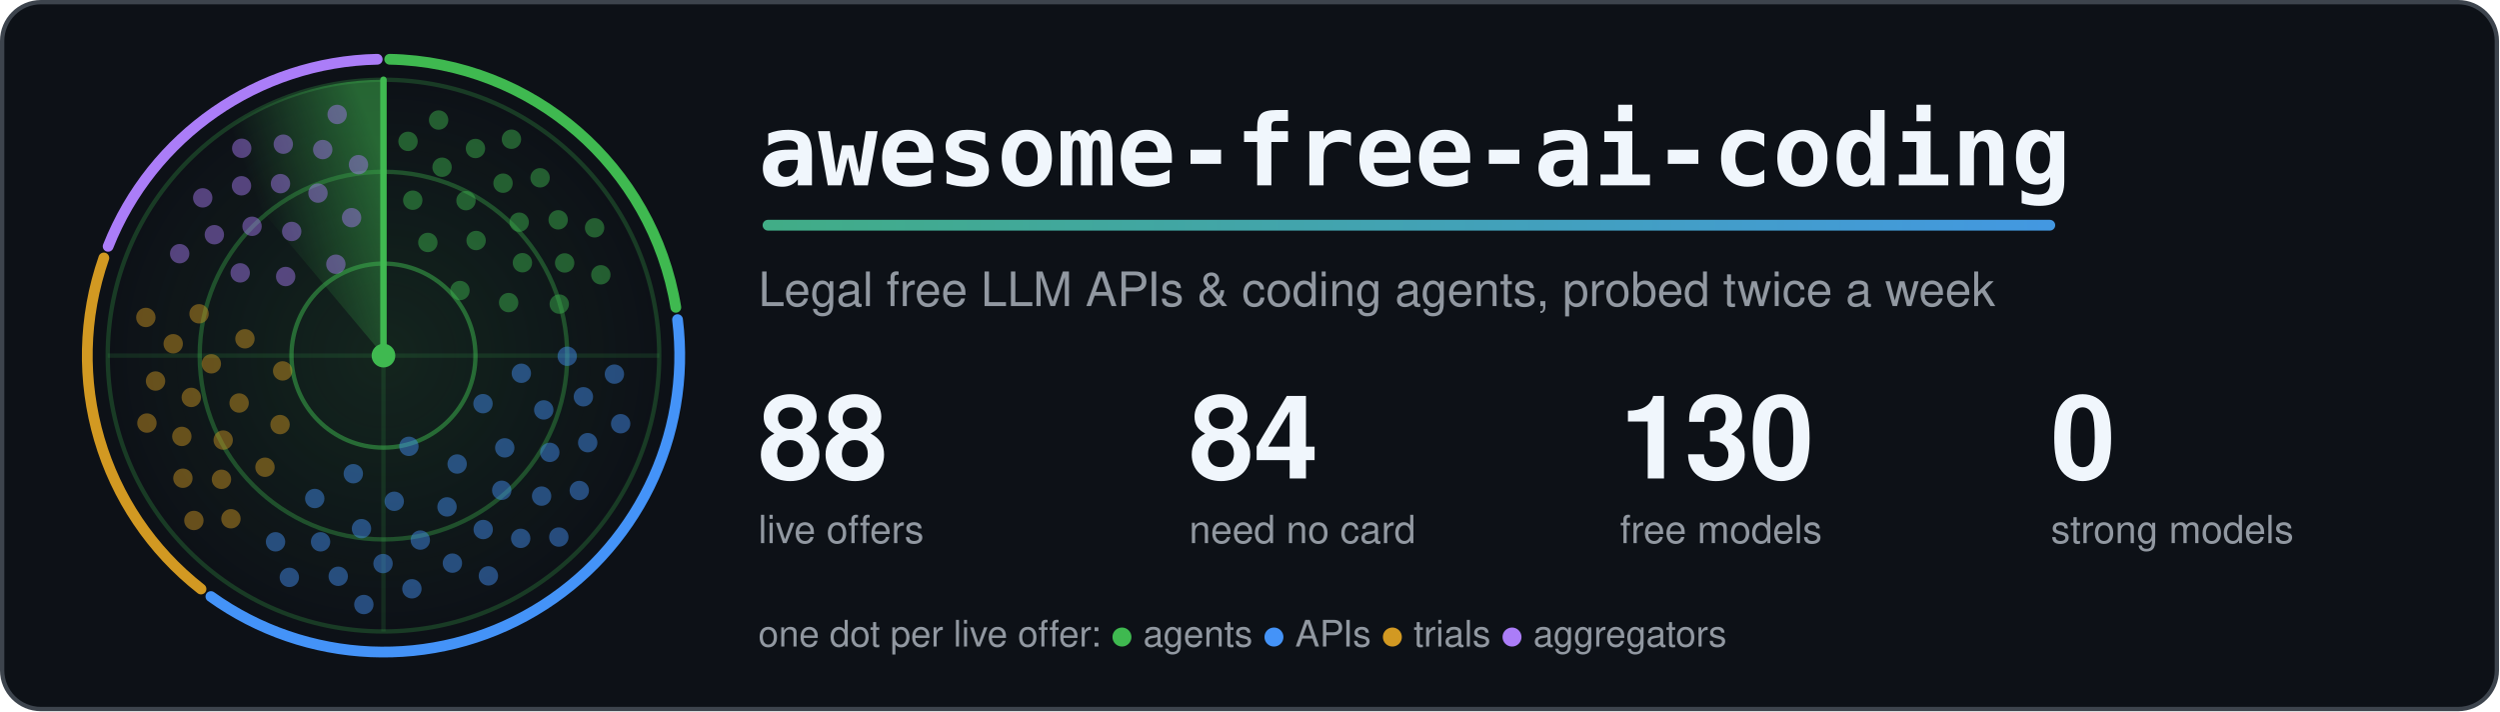
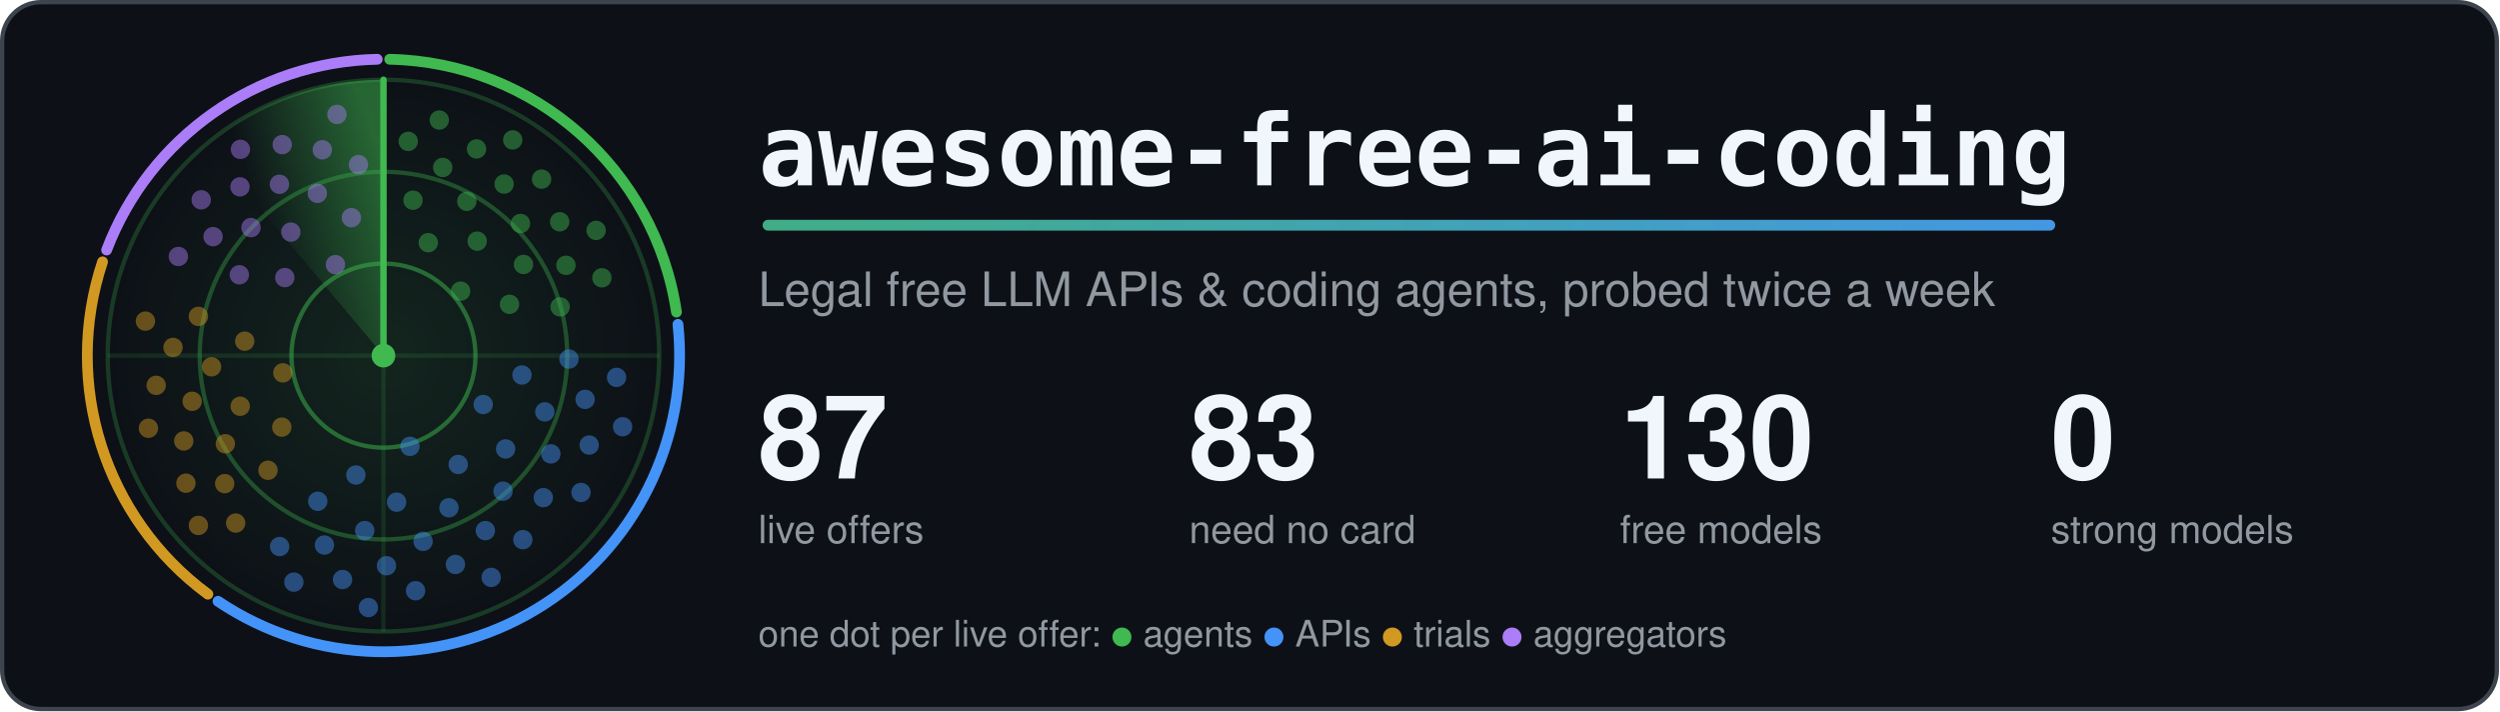
<svg xmlns="http://www.w3.org/2000/svg" width="1160" height="330" viewBox="0 0 1160 330" role="img" aria-labelledby="title">
  <style>.card{fill:#0d1117;stroke:#3d444d}.t{fill:#f0f6fc}.m{fill:#9198a1}.ring{stroke:#3fb950}.hub{fill:#3fb950}.beam{stroke:#3fb950}.s0,.s1,.g0,.g1{stop-color:#3fb950}.a0{stop-color:#3fb950}.a1{stop-color:#4493f8}.dot.agents,.key.agents{fill:#3fb950}.rim.agents{stroke:#3fb950}.dot.apis,.key.apis{fill:#4493f8}.rim.apis{stroke:#4493f8}.dot.trials,.key.trials{fill:#d29922}.rim.trials{stroke:#d29922}.dot.aggregators,.key.aggregators{fill:#ab7df8}.rim.aggregators{stroke:#ab7df8}.rim{fill:none}.s0{stop-opacity:.5}.s1,.g1{stop-opacity:0}.g0{stop-opacity:.12}.dot{opacity:.45;animation:ping 6s linear infinite}@keyframes ping{0%,4%{opacity:1}55%,100%{opacity:.45}}.turning{animation:turn 6s linear infinite}@keyframes turn{to{transform:rotate(360deg)}}@media (prefers-reduced-motion: reduce) {.dot { animation: none; opacity: 1 } .turning { animation: none }}</style>
  <defs>
    <linearGradient id="accent" gradientUnits="userSpaceOnUse" x1="0" y1="0" x2="1100" y2="0">
      <stop class="a0" offset="0" />
      <stop class="a1" offset="1" />
    </linearGradient>
  </defs>
  <rect class="card" x="1" y="1" width="1158" height="328" rx="18" stroke-width="2" />
  <defs>
    <radialGradient id="glow">
      <stop class="g0" offset="0" />
      <stop class="g1" offset="1" />
    </radialGradient>
  </defs>
  <circle cx="178.0" cy="165.0" r="128.0" fill="url(#glow)" />
  <circle class="ring" cx="178.0" cy="165.0" r="42.7" fill="none" stroke-width="2" stroke-opacity=".5" />
  <circle class="ring" cx="178.0" cy="165.0" r="85.3" fill="none" stroke-width="2" stroke-opacity=".35" />
  <circle class="ring" cx="178.0" cy="165.0" r="128.0" fill="none" stroke-width="2" stroke-opacity=".25" />
  <path class="ring" d="M50.0 165.0H306.0M178.0 37.0V293.0" stroke-width="2" stroke-opacity=".15" />
-   <path class="rim agents" d="M180.9 27.5A137.5 137.5 0 0 1 313.7 142.6" stroke-width="5" stroke-linecap="round" />
-   <path class="rim apis" d="M314.5 148.3A137.5 137.5 0 0 1 97.9 276.8" stroke-width="5" stroke-linecap="round" />
-   <path class="rim trials" d="M93.3 273.3A137.5 137.5 0 0 1 48.2 119.7" stroke-width="5" stroke-linecap="round" />
-   <path class="rim aggregators" d="M50.2 114.3A137.5 137.5 0 0 1 175.1 27.5" stroke-width="5" stroke-linecap="round" />
+   <path class="rim agents" d="M180.9 27.5A137.5 137.5 0 0 1 314.0 144.8" stroke-width="5" stroke-linecap="round" />
+   <path class="rim apis" d="M314.7 150.5A137.5 137.5 0 0 1 101.2 279.0" stroke-width="5" stroke-linecap="round" />
+   <path class="rim trials" d="M96.5 275.7A137.5 137.5 0 0 1 47.6 121.5" stroke-width="5" stroke-linecap="round" />
+   <path class="rim aggregators" d="M49.5 116.0A137.5 137.5 0 0 1 175.1 27.5" stroke-width="5" stroke-linecap="round" />
  <defs>
    <linearGradient id="sweep" gradientUnits="userSpaceOnUse" x1="178.0" y1="75.4" x2="120.4" y2="96.4">
      <stop class="s0" offset="0" />
      <stop class="s1" offset="1" />
    </linearGradient>
  </defs>
  <g class="turning" style="transform-origin:178.0px 165.0px">
    <path fill="url(#sweep)" d="M178.0 165.0L95.7 66.9A128.0 128.0 0 0 1 178.0 37.0Z" />
    <line class="beam" x1="178.0" y1="165.0" x2="178.0" y2="37.0" stroke-width="3" stroke-linecap="round" />
  </g>
-   <circle class="dot agents" cx="213.5" cy="134.8" r="4.5" style="animation-delay:0.83s" />
-   <circle class="dot agents" cx="198.6" cy="112.5" r="4.5" style="animation-delay:0.36s" />
-   <circle class="dot agents" cx="236.1" cy="140.4" r="4.5" style="animation-delay:1.12s" />
-   <circle class="dot agents" cx="221.0" cy="111.6" r="4.5" style="animation-delay:0.65s" />
-   <circle class="dot agents" cx="191.6" cy="92.9" r="4.5" style="animation-delay:0.18s" />
-   <circle class="dot agents" cx="242.5" cy="121.9" r="4.5" style="animation-delay:0.94s" />
-   <circle class="dot agents" cx="216.3" cy="93.1" r="4.5" style="animation-delay:0.47s" />
-   <circle class="dot agents" cx="259.6" cy="141.1" r="4.5" style="animation-delay:1.23s" />
-   <circle class="dot agents" cx="241.0" cy="103.1" r="4.5" style="animation-delay:0.76s" />
-   <circle class="dot agents" cx="205.2" cy="77.6" r="4.5" style="animation-delay:0.29s" />
-   <circle class="dot agents" cx="262.1" cy="122.0" r="4.5" style="animation-delay:1.05s" />
-   <circle class="dot agents" cx="233.5" cy="85.0" r="4.5" style="animation-delay:0.58s" />
-   <circle class="dot agents" cx="189.4" cy="65.6" r="4.5" style="animation-delay:0.11s" />
-   <circle class="dot agents" cx="259.1" cy="102.0" r="4.5" style="animation-delay:0.87s" />
-   <circle class="dot agents" cx="220.7" cy="68.9" r="4.5" style="animation-delay:0.40s" />
-   <circle class="dot agents" cx="278.9" cy="127.5" r="4.5" style="animation-delay:1.16s" />
-   <circle class="dot agents" cx="250.7" cy="82.5" r="4.5" style="animation-delay:0.69s" />
-   <circle class="dot agents" cx="203.6" cy="55.7" r="4.5" style="animation-delay:0.22s" />
-   <circle class="dot agents" cx="276.0" cy="105.7" r="4.5" style="animation-delay:0.98s" />
-   <circle class="dot agents" cx="237.4" cy="64.6" r="4.5" style="animation-delay:0.51s" />
-   <circle class="dot apis" cx="189.8" cy="207.1" r="4.5" style="animation-delay:2.74s" />
-   <circle class="dot apis" cx="224.2" cy="187.3" r="4.5" style="animation-delay:1.93s" />
-   <circle class="dot apis" cx="164.0" cy="219.8" r="4.5" style="animation-delay:3.24s" />
-   <circle class="dot apis" cx="212.2" cy="215.3" r="4.5" style="animation-delay:2.43s" />
-   <circle class="dot apis" cx="242.0" cy="173.2" r="4.5" style="animation-delay:1.62s" />
-   <circle class="dot apis" cx="183.0" cy="232.6" r="4.5" style="animation-delay:2.93s" />
-   <circle class="dot apis" cx="234.3" cy="207.8" r="4.5" style="animation-delay:2.12s" />
-   <circle class="dot apis" cx="146.1" cy="231.3" r="4.5" style="animation-delay:3.43s" />
-   <circle class="dot apis" cx="207.5" cy="235.2" r="4.5" style="animation-delay:2.62s" />
-   <circle class="dot apis" cx="252.4" cy="190.2" r="4.5" style="animation-delay:1.81s" />
-   <circle class="dot apis" cx="167.8" cy="245.3" r="4.5" style="animation-delay:3.12s" />
-   <circle class="dot apis" cx="232.9" cy="227.5" r="4.5" style="animation-delay:2.31s" />
-   <circle class="dot apis" cx="263.3" cy="165.3" r="4.5" style="animation-delay:1.50s" />
-   <circle class="dot apis" cx="195.1" cy="250.6" r="4.5" style="animation-delay:2.81s" />
-   <circle class="dot apis" cx="255.2" cy="209.9" r="4.5" style="animation-delay:2.00s" />
-   <circle class="dot apis" cx="148.8" cy="251.4" r="4.5" style="animation-delay:3.31s" />
-   <circle class="dot apis" cx="224.3" cy="245.7" r="4.5" style="animation-delay:2.50s" />
-   <circle class="dot apis" cx="270.8" cy="184.1" r="4.5" style="animation-delay:1.69s" />
-   <circle class="dot apis" cx="177.8" cy="261.5" r="4.5" style="animation-delay:3.00s" />
-   <circle class="dot apis" cx="251.4" cy="230.2" r="4.5" style="animation-delay:2.19s" />
-   <circle class="dot apis" cx="127.9" cy="251.4" r="4.5" style="animation-delay:3.50s" />
-   <circle class="dot apis" cx="210.0" cy="261.3" r="4.5" style="animation-delay:2.69s" />
-   <circle class="dot apis" cx="272.8" cy="205.4" r="4.5" style="animation-delay:1.88s" />
-   <circle class="dot apis" cx="157.0" cy="267.4" r="4.5" style="animation-delay:3.19s" />
-   <circle class="dot apis" cx="241.7" cy="249.8" r="4.5" style="animation-delay:2.38s" />
-   <circle class="dot apis" cx="285.2" cy="173.6" r="4.5" style="animation-delay:1.58s" />
-   <circle class="dot apis" cx="191.2" cy="273.2" r="4.5" style="animation-delay:2.88s" />
-   <circle class="dot apis" cx="268.9" cy="227.6" r="4.5" style="animation-delay:2.08s" />
-   <circle class="dot apis" cx="134.3" cy="267.9" r="4.5" style="animation-delay:3.38s" />
-   <circle class="dot apis" cx="226.7" cy="267.2" r="4.5" style="animation-delay:2.58s" />
-   <circle class="dot apis" cx="288.1" cy="196.6" r="4.5" style="animation-delay:1.77s" />
-   <circle class="dot apis" cx="168.9" cy="280.5" r="4.5" style="animation-delay:3.08s" />
-   <circle class="dot apis" cx="259.4" cy="249.2" r="4.5" style="animation-delay:2.27s" />
-   <circle class="dot trials" cx="131.2" cy="172.1" r="4.5" style="animation-delay:4.36s" />
-   <circle class="dot trials" cx="130.0" cy="197.0" r="4.5" style="animation-delay:3.94s" />
-   <circle class="dot trials" cx="113.7" cy="157.2" r="4.5" style="animation-delay:4.61s" />
-   <circle class="dot trials" cx="111.0" cy="187.0" r="4.5" style="animation-delay:4.20s" />
-   <circle class="dot trials" cx="123.0" cy="216.8" r="4.5" style="animation-delay:3.78s" />
-   <circle class="dot trials" cx="98.1" cy="168.8" r="4.5" style="animation-delay:4.46s" />
-   <circle class="dot trials" cx="103.6" cy="204.2" r="4.5" style="animation-delay:4.04s" />
-   <circle class="dot trials" cx="92.4" cy="145.6" r="4.5" style="animation-delay:4.71s" />
-   <circle class="dot trials" cx="88.8" cy="184.4" r="4.5" style="animation-delay:4.30s" />
-   <circle class="dot trials" cx="102.8" cy="222.4" r="4.5" style="animation-delay:3.88s" />
-   <circle class="dot trials" cx="80.4" cy="159.5" r="4.5" style="animation-delay:4.55s" />
-   <circle class="dot trials" cx="84.4" cy="202.5" r="4.5" style="animation-delay:4.14s" />
-   <circle class="dot trials" cx="107.2" cy="240.7" r="4.5" style="animation-delay:3.72s" />
-   <circle class="dot trials" cx="72.2" cy="176.8" r="4.5" style="animation-delay:4.39s" />
-   <circle class="dot trials" cx="84.9" cy="221.9" r="4.5" style="animation-delay:3.98s" />
-   <circle class="dot trials" cx="67.7" cy="147.3" r="4.5" style="animation-delay:4.65s" />
-   <circle class="dot trials" cx="68.2" cy="196.3" r="4.5" style="animation-delay:4.23s" />
-   <circle class="dot trials" cx="90.0" cy="241.5" r="4.5" style="animation-delay:3.82s" />
-   <circle class="dot aggregators" cx="155.9" cy="122.6" r="4.5" style="animation-delay:5.54s" />
-   <circle class="dot aggregators" cx="132.6" cy="128.3" r="4.5" style="animation-delay:5.15s" />
-   <circle class="dot aggregators" cx="163.2" cy="101.0" r="4.5" style="animation-delay:5.78s" />
-   <circle class="dot aggregators" cx="135.4" cy="107.4" r="4.5" style="animation-delay:5.39s" />
-   <circle class="dot aggregators" cx="111.5" cy="126.6" r="4.5" style="animation-delay:5.00s" />
-   <circle class="dot aggregators" cx="147.6" cy="89.6" r="4.5" style="animation-delay:5.63s" />
-   <circle class="dot aggregators" cx="117.0" cy="105.0" r="4.5" style="animation-delay:5.24s" />
+   <circle class="dot agents" cx="213.8" cy="135.1" r="4.5" style="animation-delay:0.84s" />
+   <circle class="dot agents" cx="198.8" cy="112.6" r="4.5" style="animation-delay:0.36s" />
+   <circle class="dot agents" cx="236.5" cy="141.2" r="4.5" style="animation-delay:1.13s" />
+   <circle class="dot agents" cx="221.5" cy="111.9" r="4.5" style="animation-delay:0.65s" />
+   <circle class="dot agents" cx="191.7" cy="92.9" r="4.5" style="animation-delay:0.18s" />
+   <circle class="dot agents" cx="243.0" cy="122.7" r="4.5" style="animation-delay:0.95s" />
+   <circle class="dot agents" cx="216.7" cy="93.4" r="4.5" style="animation-delay:0.47s" />
+   <circle class="dot agents" cx="260.0" cy="142.4" r="4.5" style="animation-delay:1.24s" />
+   <circle class="dot agents" cx="241.6" cy="103.7" r="4.5" style="animation-delay:0.77s" />
+   <circle class="dot agents" cx="205.5" cy="77.7" r="4.5" style="animation-delay:0.29s" />
+   <circle class="dot agents" cx="262.7" cy="123.1" r="4.5" style="animation-delay:1.06s" />
+   <circle class="dot agents" cx="234.0" cy="85.4" r="4.5" style="animation-delay:0.59s" />
+   <circle class="dot agents" cx="189.5" cy="65.6" r="4.5" style="animation-delay:0.11s" />
+   <circle class="dot agents" cx="259.8" cy="102.9" r="4.5" style="animation-delay:0.88s" />
+   <circle class="dot agents" cx="221.2" cy="69.1" r="4.5" style="animation-delay:0.40s" />
+   <circle class="dot agents" cx="279.4" cy="128.9" r="4.5" style="animation-delay:1.17s" />
+   <circle class="dot agents" cx="251.4" cy="83.1" r="4.5" style="animation-delay:0.70s" />
+   <circle class="dot agents" cx="203.9" cy="55.7" r="4.5" style="animation-delay:0.22s" />
+   <circle class="dot agents" cx="276.7" cy="106.9" r="4.5" style="animation-delay:0.99s" />
+   <circle class="dot agents" cx="238.0" cy="64.9" r="4.5" style="animation-delay:0.52s" />
+   <circle class="dot apis" cx="190.3" cy="207.1" r="4.5" style="animation-delay:2.73s" />
+   <circle class="dot apis" cx="224.3" cy="187.7" r="4.5" style="animation-delay:1.94s" />
+   <circle class="dot apis" cx="165.2" cy="220.4" r="4.5" style="animation-delay:3.22s" />
+   <circle class="dot apis" cx="212.7" cy="215.5" r="4.5" style="animation-delay:2.42s" />
+   <circle class="dot apis" cx="242.3" cy="174.0" r="4.5" style="animation-delay:1.63s" />
+   <circle class="dot apis" cx="184.1" cy="233.0" r="4.5" style="animation-delay:2.91s" />
+   <circle class="dot apis" cx="234.7" cy="208.3" r="4.5" style="animation-delay:2.12s" />
+   <circle class="dot apis" cx="147.5" cy="232.6" r="4.5" style="animation-delay:3.40s" />
+   <circle class="dot apis" cx="208.4" cy="235.6" r="4.5" style="animation-delay:2.61s" />
+   <circle class="dot apis" cx="252.9" cy="191.1" r="4.5" style="animation-delay:1.82s" />
+   <circle class="dot apis" cx="169.3" cy="246.2" r="4.5" style="animation-delay:3.10s" />
+   <circle class="dot apis" cx="233.5" cy="227.9" r="4.5" style="animation-delay:2.31s" />
+   <circle class="dot apis" cx="264.1" cy="166.6" r="4.5" style="animation-delay:1.52s" />
+   <circle class="dot apis" cx="196.4" cy="251.2" r="4.5" style="animation-delay:2.80s" />
+   <circle class="dot apis" cx="255.7" cy="210.6" r="4.5" style="animation-delay:2.01s" />
+   <circle class="dot apis" cx="150.6" cy="252.9" r="4.5" style="animation-delay:3.29s" />
+   <circle class="dot apis" cx="225.3" cy="246.2" r="4.5" style="animation-delay:2.50s" />
+   <circle class="dot apis" cx="271.6" cy="185.3" r="4.5" style="animation-delay:1.70s" />
+   <circle class="dot apis" cx="179.4" cy="262.5" r="4.5" style="animation-delay:2.99s" />
+   <circle class="dot apis" cx="252.2" cy="230.9" r="4.5" style="animation-delay:2.19s" />
+   <circle class="dot apis" cx="129.8" cy="253.6" r="4.5" style="animation-delay:3.48s" />
+   <circle class="dot apis" cx="211.4" cy="261.9" r="4.5" style="animation-delay:2.68s" />
+   <circle class="dot apis" cx="273.5" cy="206.5" r="4.5" style="animation-delay:1.89s" />
+   <circle class="dot apis" cx="159.0" cy="268.9" r="4.5" style="animation-delay:3.17s" />
+   <circle class="dot apis" cx="242.7" cy="250.4" r="4.5" style="animation-delay:2.38s" />
+   <circle class="dot apis" cx="286.2" cy="175.1" r="4.5" style="animation-delay:1.59s" />
+   <circle class="dot apis" cx="192.9" cy="274.1" r="4.5" style="animation-delay:2.87s" />
+   <circle class="dot apis" cx="269.7" cy="228.5" r="4.5" style="animation-delay:2.08s" />
+   <circle class="dot apis" cx="136.4" cy="270.1" r="4.5" style="animation-delay:3.36s" />
+   <circle class="dot apis" cx="228.0" cy="267.9" r="4.5" style="animation-delay:2.57s" />
+   <circle class="dot apis" cx="289.0" cy="198.0" r="4.5" style="animation-delay:1.78s" />
+   <circle class="dot apis" cx="171.0" cy="281.9" r="4.5" style="animation-delay:3.06s" />
+   <circle class="dot trials" cx="131.3" cy="173.0" r="4.5" style="animation-delay:4.34s" />
+   <circle class="dot trials" cx="130.8" cy="198.2" r="4.5" style="animation-delay:3.91s" />
+   <circle class="dot trials" cx="113.6" cy="158.3" r="4.5" style="animation-delay:4.60s" />
+   <circle class="dot trials" cx="111.5" cy="188.5" r="4.5" style="animation-delay:4.18s" />
+   <circle class="dot trials" cx="124.4" cy="218.2" r="4.5" style="animation-delay:3.75s" />
+   <circle class="dot trials" cx="98.2" cy="170.2" r="4.5" style="animation-delay:4.44s" />
+   <circle class="dot trials" cx="104.6" cy="205.9" r="4.5" style="animation-delay:4.01s" />
+   <circle class="dot trials" cx="92.1" cy="146.8" r="4.5" style="animation-delay:4.70s" />
+   <circle class="dot trials" cx="89.2" cy="186.2" r="4.5" style="animation-delay:4.28s" />
+   <circle class="dot trials" cx="104.3" cy="224.4" r="4.5" style="animation-delay:3.85s" />
+   <circle class="dot trials" cx="80.3" cy="161.2" r="4.5" style="animation-delay:4.54s" />
+   <circle class="dot trials" cx="85.3" cy="204.6" r="4.5" style="animation-delay:4.11s" />
+   <circle class="dot trials" cx="109.4" cy="242.7" r="4.5" style="animation-delay:3.69s" />
+   <circle class="dot trials" cx="72.5" cy="178.8" r="4.5" style="animation-delay:4.38s" />
+   <circle class="dot trials" cx="86.3" cy="224.2" r="4.5" style="animation-delay:3.95s" />
+   <circle class="dot trials" cx="67.5" cy="149.0" r="4.5" style="animation-delay:4.64s" />
+   <circle class="dot trials" cx="68.9" cy="198.7" r="4.5" style="animation-delay:4.21s" />
+   <circle class="dot trials" cx="92.1" cy="243.8" r="4.5" style="animation-delay:3.79s" />
+   <circle class="dot aggregators" cx="155.7" cy="122.8" r="4.5" style="animation-delay:5.54s" />
+   <circle class="dot aggregators" cx="132.2" cy="128.8" r="4.5" style="animation-delay:5.14s" />
+   <circle class="dot aggregators" cx="163.1" cy="101.0" r="4.5" style="animation-delay:5.78s" />
+   <circle class="dot aggregators" cx="135.0" cy="107.7" r="4.5" style="animation-delay:5.38s" />
+   <circle class="dot aggregators" cx="111.1" cy="127.5" r="4.5" style="animation-delay:4.99s" />
+   <circle class="dot aggregators" cx="147.3" cy="89.7" r="4.5" style="animation-delay:5.63s" />
+   <circle class="dot aggregators" cx="116.5" cy="105.6" r="4.5" style="animation-delay:5.23s" />
  <circle class="dot aggregators" cx="166.4" cy="76.4" r="4.5" style="animation-delay:5.88s" />
-   <circle class="dot aggregators" cx="130.2" cy="85.2" r="4.5" style="animation-delay:5.48s" />
-   <circle class="dot aggregators" cx="99.5" cy="108.9" r="4.5" style="animation-delay:5.09s" />
-   <circle class="dot aggregators" cx="149.8" cy="69.4" r="4.5" style="animation-delay:5.73s" />
-   <circle class="dot aggregators" cx="112.1" cy="86.2" r="4.5" style="animation-delay:5.33s" />
-   <circle class="dot aggregators" cx="83.4" cy="117.7" r="4.5" style="animation-delay:4.94s" />
-   <circle class="dot aggregators" cx="131.5" cy="66.9" r="4.5" style="animation-delay:5.58s" />
-   <circle class="dot aggregators" cx="94.1" cy="91.8" r="4.5" style="animation-delay:5.19s" />
-   <circle class="dot aggregators" cx="156.5" cy="53.1" r="4.5" style="animation-delay:5.82s" />
-   <circle class="dot aggregators" cx="112.2" cy="68.8" r="4.5" style="animation-delay:5.43s" />
+   <circle class="dot aggregators" cx="129.7" cy="85.5" r="4.5" style="animation-delay:5.48s" />
+   <circle class="dot aggregators" cx="98.9" cy="109.8" r="4.5" style="animation-delay:5.08s" />
+   <circle class="dot aggregators" cx="149.6" cy="69.5" r="4.5" style="animation-delay:5.72s" />
+   <circle class="dot aggregators" cx="111.4" cy="86.7" r="4.5" style="animation-delay:5.33s" />
+   <circle class="dot aggregators" cx="82.8" cy="119.0" r="4.5" style="animation-delay:4.93s" />
+   <circle class="dot aggregators" cx="131.0" cy="67.1" r="4.5" style="animation-delay:5.57s" />
+   <circle class="dot aggregators" cx="93.4" cy="92.7" r="4.5" style="animation-delay:5.18s" />
+   <circle class="dot aggregators" cx="156.4" cy="53.1" r="4.5" style="animation-delay:5.82s" />
+   <circle class="dot aggregators" cx="111.6" cy="69.3" r="4.5" style="animation-delay:5.42s" />
  <circle class="hub" cx="178.0" cy="165.0" r="5.5" />
  <text class="t" x="352" y="86" font-family="ui-monospace, SFMono-Regular, Menlo, Consolas, monospace" font-size="46" font-weight="700">awesome-free-ai-coding</text>
  <rect x="354" y="102" width="600" height="5" rx="2.5" fill="url(#accent)" />
  <text class="m" x="352" y="142" font-family="-apple-system, BlinkMacSystemFont, 'Segoe UI', Helvetica, Arial, sans-serif" font-size="22">Legal free LLM APIs &amp; coding agents, probed twice a week</text>
-   <text class="t" x="352" y="222" font-family="-apple-system, BlinkMacSystemFont, 'Segoe UI', Helvetica, Arial, sans-serif" font-size="54" font-weight="700">88</text>
+   <text class="t" x="352" y="222" font-family="-apple-system, BlinkMacSystemFont, 'Segoe UI', Helvetica, Arial, sans-serif" font-size="54" font-weight="700">87</text>
  <text class="m" x="352" y="252" font-family="-apple-system, BlinkMacSystemFont, 'Segoe UI', Helvetica, Arial, sans-serif" font-size="18">live offers</text>
-   <text class="t" x="552" y="222" font-family="-apple-system, BlinkMacSystemFont, 'Segoe UI', Helvetica, Arial, sans-serif" font-size="54" font-weight="700">84</text>
+   <text class="t" x="552" y="222" font-family="-apple-system, BlinkMacSystemFont, 'Segoe UI', Helvetica, Arial, sans-serif" font-size="54" font-weight="700">83</text>
  <text class="m" x="552" y="252" font-family="-apple-system, BlinkMacSystemFont, 'Segoe UI', Helvetica, Arial, sans-serif" font-size="18">need no card</text>
  <text class="t" x="752" y="222" font-family="-apple-system, BlinkMacSystemFont, 'Segoe UI', Helvetica, Arial, sans-serif" font-size="54" font-weight="700">130</text>
  <text class="m" x="752" y="252" font-family="-apple-system, BlinkMacSystemFont, 'Segoe UI', Helvetica, Arial, sans-serif" font-size="18">free models</text>
  <text class="t" x="952" y="222" font-family="-apple-system, BlinkMacSystemFont, 'Segoe UI', Helvetica, Arial, sans-serif" font-size="54" font-weight="700">0</text>
  <text class="m" x="952" y="252" font-family="-apple-system, BlinkMacSystemFont, 'Segoe UI', Helvetica, Arial, sans-serif" font-size="18">strong models</text>
  <text class="m" x="352" y="300" font-family="-apple-system, BlinkMacSystemFont, 'Segoe UI', Helvetica, Arial, sans-serif" font-size="17">one dot per live offer: <tspan class="key agents">●</tspan> agents <tspan class="key apis">●</tspan> APIs <tspan class="key trials">●</tspan> trials <tspan class="key aggregators">●</tspan> aggregators</text>
</svg>
